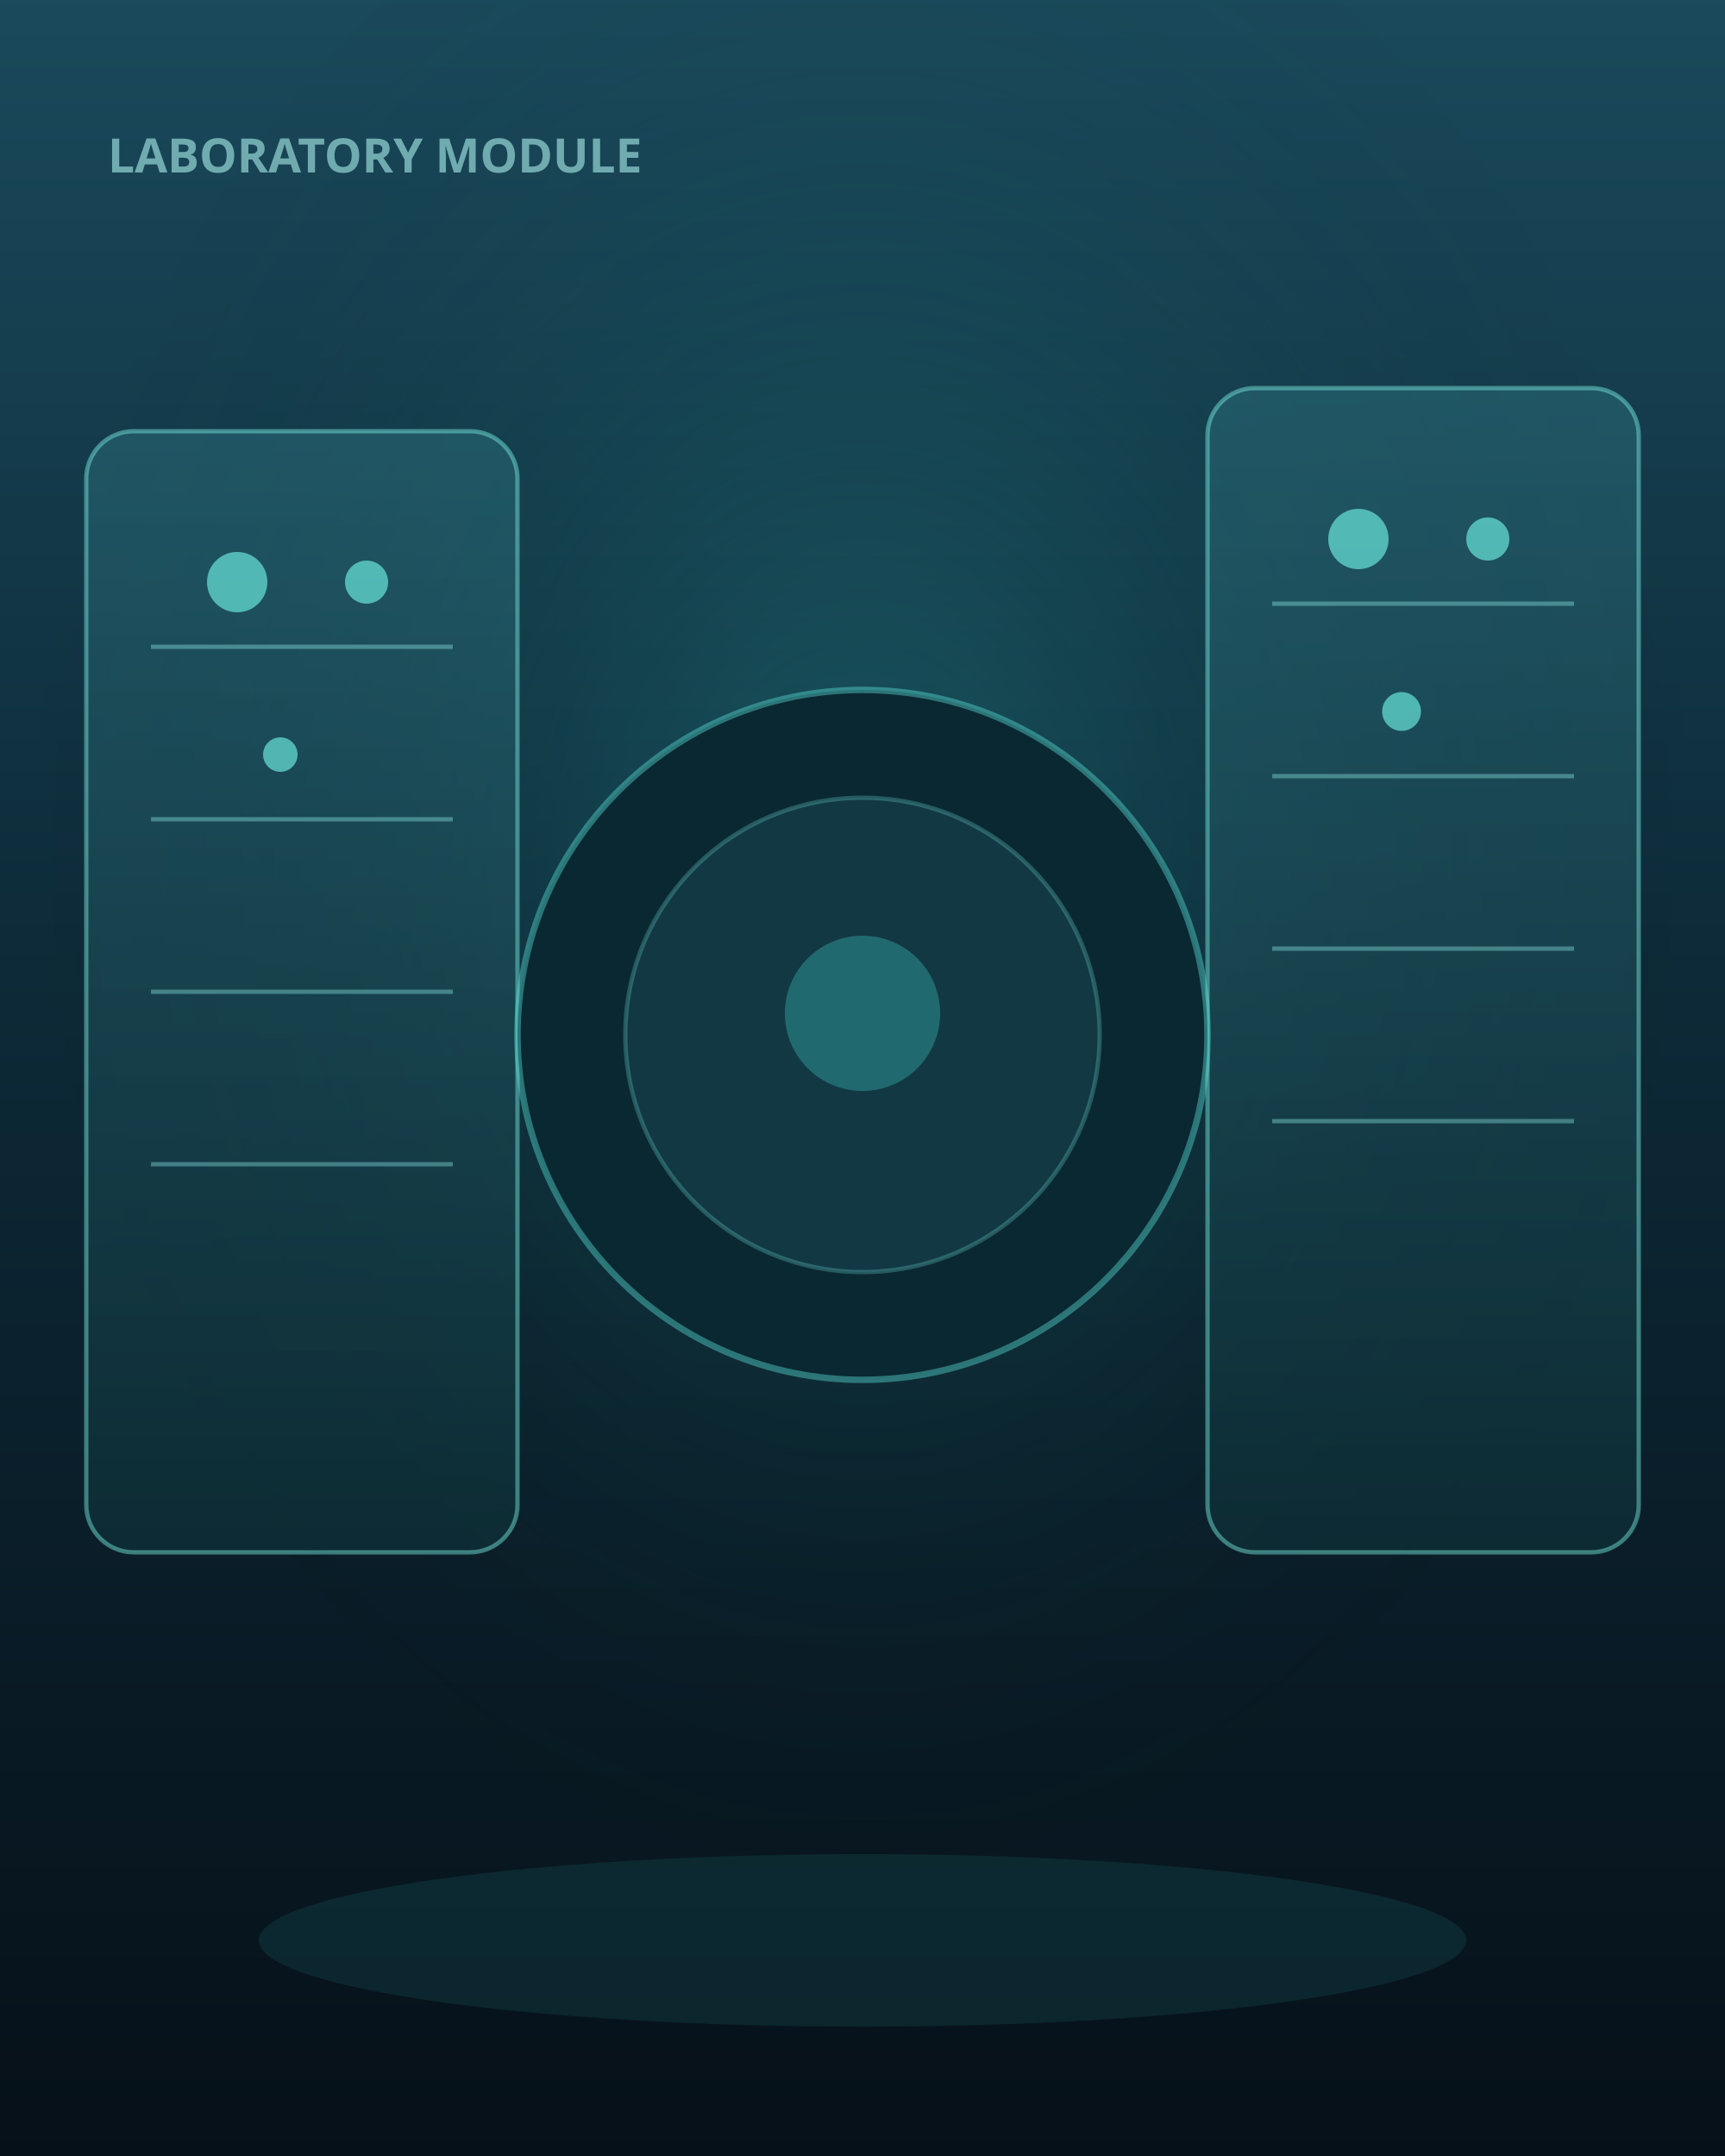
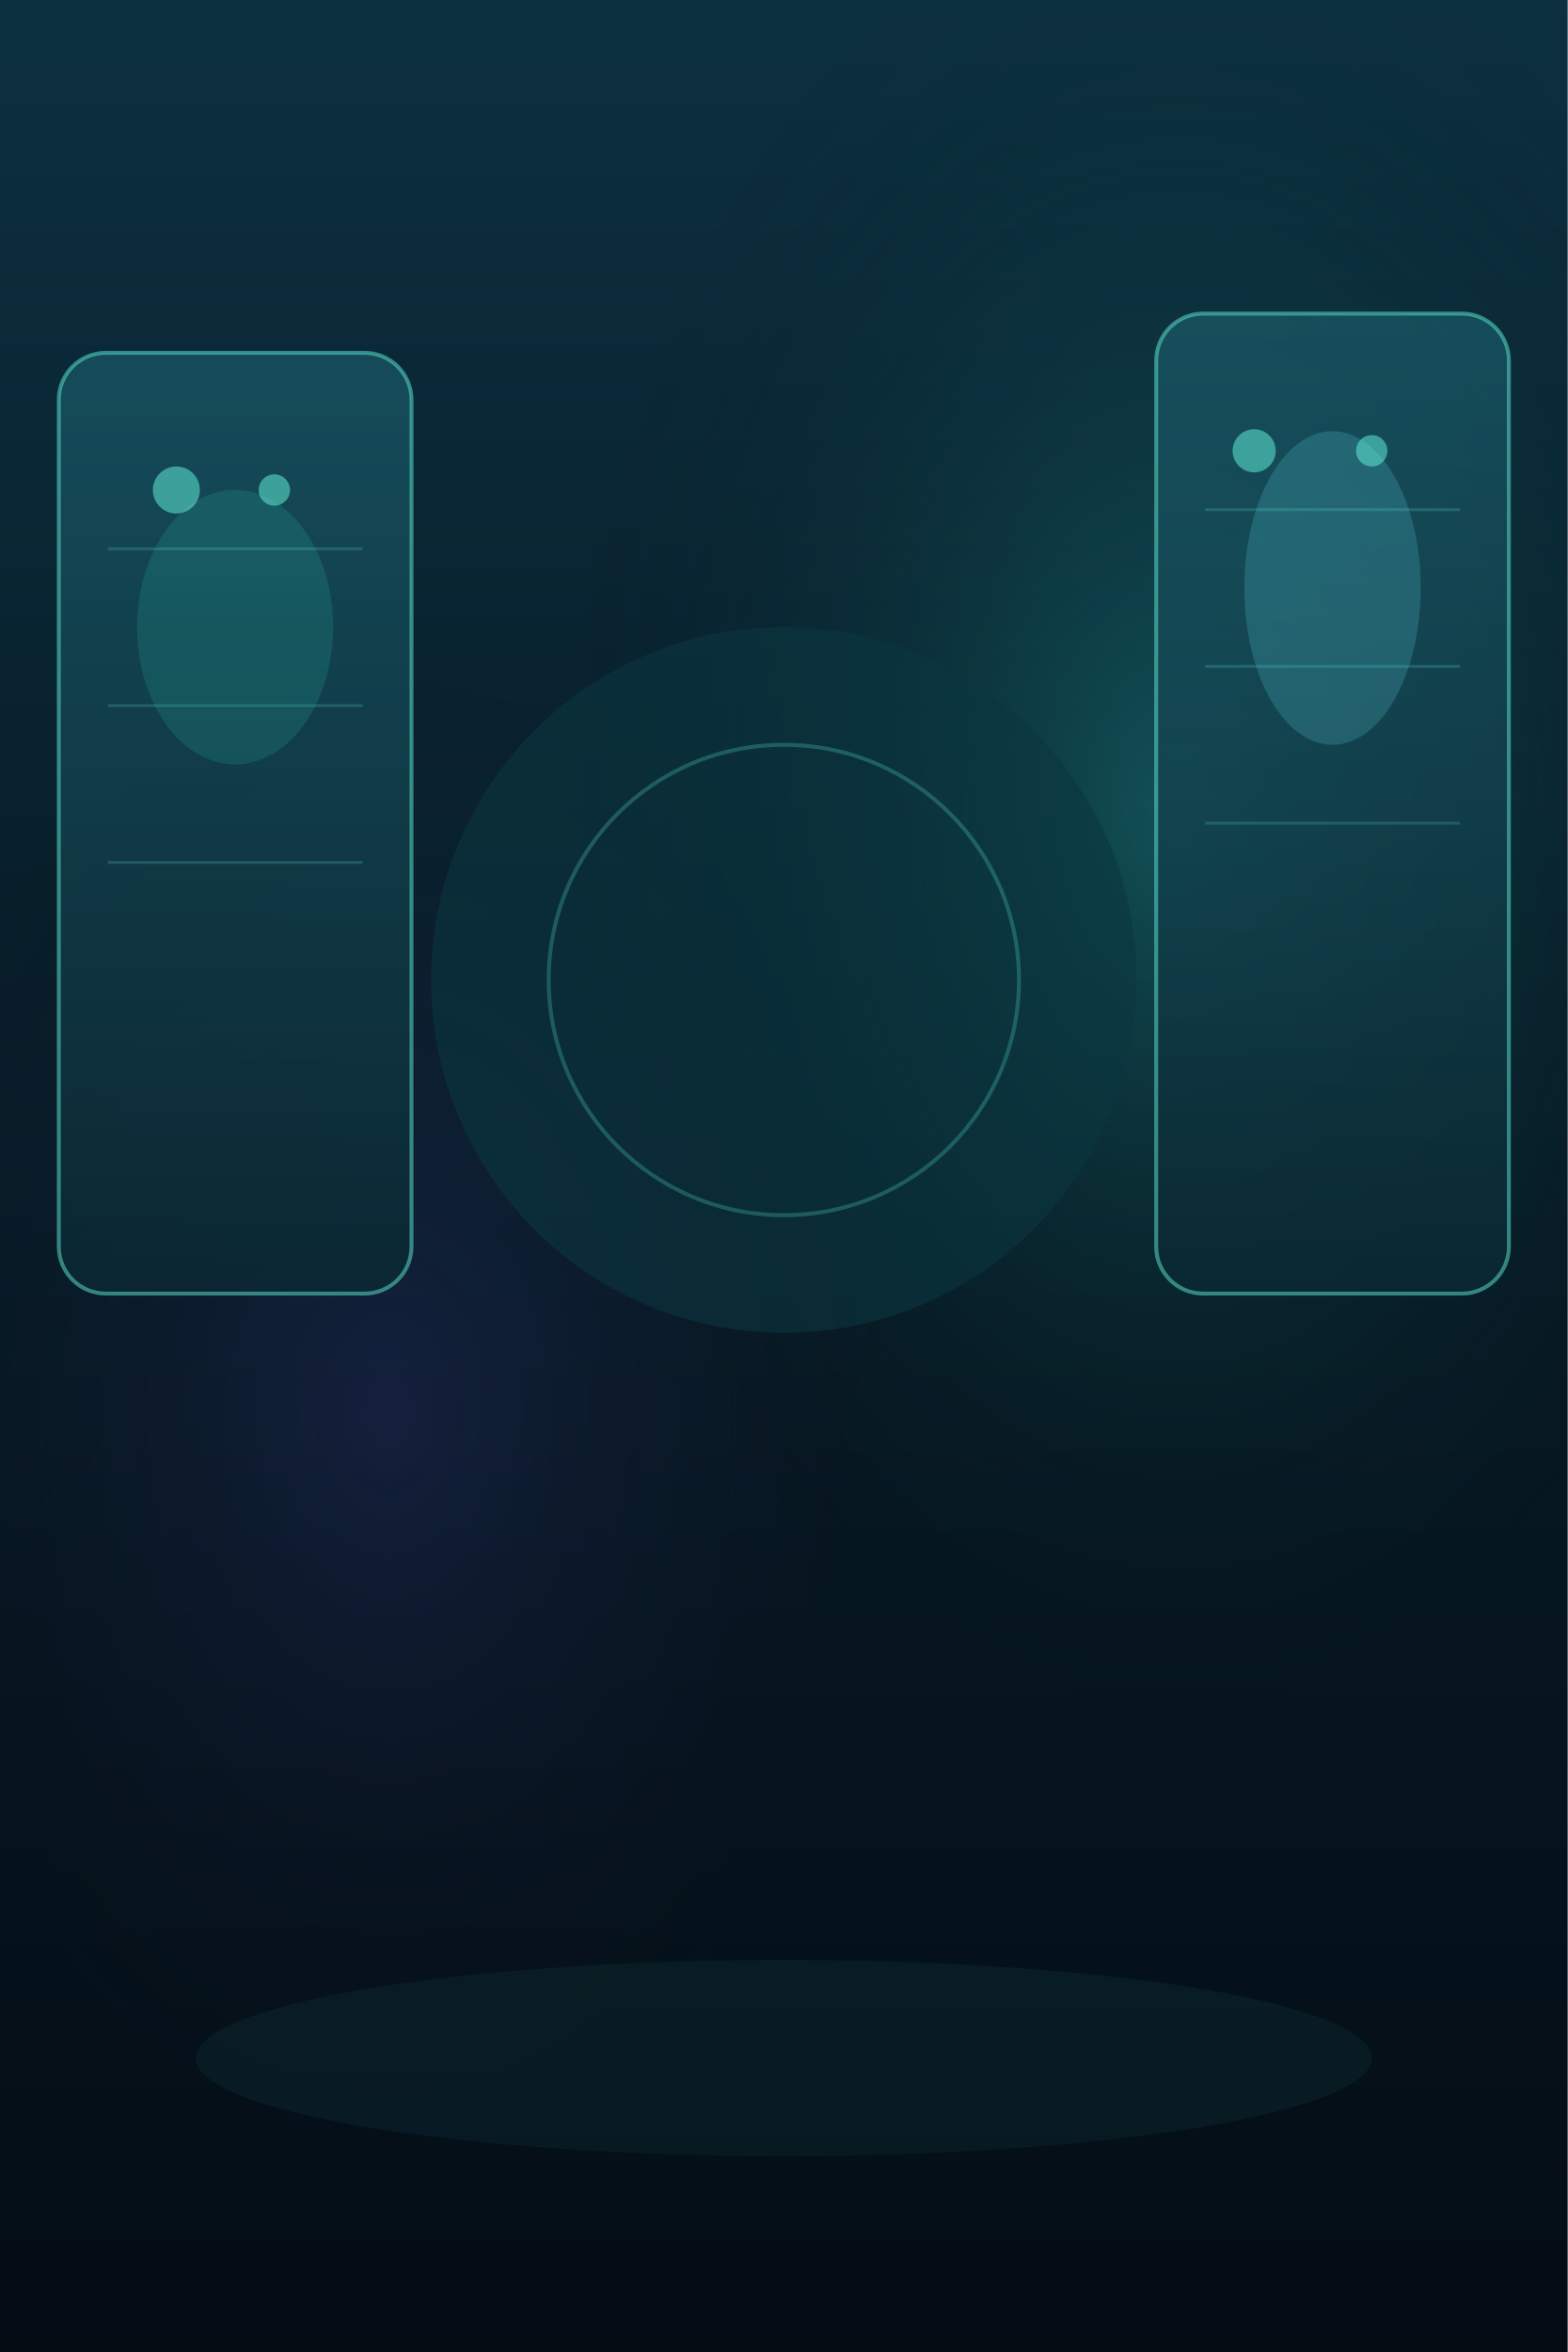
- <svg xmlns="http://www.w3.org/2000/svg" viewBox="0 0 800 1000">
+ <svg xmlns="http://www.w3.org/2000/svg" viewBox="0 0 800 1200" preserveAspectRatio="xMidYMid slice">
  <defs>
-     <linearGradient id="sky" x2="0" y2="1">
-       <stop stop-color="#1a4a5c" />
-       <stop offset=".45" stop-color="#0d2a38" />
-       <stop offset="1" stop-color="#061018" />
+     <linearGradient id="g" x2="0" y2="1">
+       <stop stop-color="#0c3040" />
+       <stop offset=".4" stop-color="#081e2a" />
+       <stop offset="1" stop-color="#040c14" />
    </linearGradient>
-     <radialGradient id="glow" cx="50%" cy="40%" r="50%">
-       <stop stop-color="#3dfff0" stop-opacity=".18" />
+     <radialGradient id="neon" cx="75%" cy="35%" r="40%">
+       <stop stop-color="#2ee9d8" stop-opacity=".25" />
+       <stop offset="1" stop-color="#000" stop-opacity="0" />
+     </radialGradient>
+     <radialGradient id="neon2" cx="25%" cy="60%" r="35%">
+       <stop stop-color="#7c5cff" stop-opacity=".12" />
      <stop offset="1" stop-color="#000" stop-opacity="0" />
    </radialGradient>
    <linearGradient id="tank" x2="0" y2="1">
-       <stop stop-color="#2a6b78" stop-opacity=".55" />
-       <stop offset="1" stop-color="#0e3038" stop-opacity=".7" />
+       <stop stop-color="#1a5a68" stop-opacity=".7" />
+       <stop offset="1" stop-color="#0a2832" stop-opacity=".85" />
    </linearGradient>
  </defs>
-   <rect width="800" height="1000" fill="url(#sky)" />
-   <rect width="800" height="1000" fill="url(#glow)" />
-   <rect x="40" y="200" width="200" height="520" rx="22" fill="url(#tank)" stroke="#7af0e6" stroke-opacity=".45" stroke-width="2" />
-   <rect x="560" y="180" width="200" height="540" rx="22" fill="url(#tank)" stroke="#7af0e6" stroke-opacity=".45" stroke-width="2" />
-   <g stroke="#9bfff6" stroke-opacity=".35" stroke-width="2">
-     <path d="M70 300h140M70 380h140M70 460h140M70 540h140" />
-     <path d="M590 280h140M590 360h140M590 440h140M590 520h140" />
+   <rect width="800" height="1200" fill="url(#g)" />
+   <rect width="800" height="1200" fill="url(#neon)" />
+   <rect width="800" height="1200" fill="url(#neon2)" />
+   <rect x="30" y="180" width="180" height="480" rx="24" fill="url(#tank)" stroke="#5eead4" stroke-opacity=".5" stroke-width="2" />
+   <ellipse cx="120" cy="320" rx="50" ry="70" fill="#2dd4bf" opacity=".15" />
+   <rect x="590" y="160" width="180" height="500" rx="24" fill="url(#tank)" stroke="#5eead4" stroke-opacity=".5" stroke-width="2" />
+   <ellipse cx="680" cy="300" rx="45" ry="80" fill="#67e8f9" opacity=".18" />
+   <circle cx="400" cy="500" r="180" fill="#0a3540" opacity=".6" />
+   <circle cx="400" cy="500" r="120" fill="none" stroke="#5eead4" stroke-opacity=".25" stroke-width="2" />
+   <g stroke="#5eead4" stroke-opacity=".2" stroke-width="1.5">
+     <path d="M55 280h130M55 360h130M55 440h130" />
+     <path d="M615 260h130M615 340h130M615 420h130" />
  </g>
-   <g fill="#6ef0e4" opacity=".65">
-     <circle cx="110" cy="270" r="14" />
-     <circle cx="170" cy="270" r="10" />
-     <circle cx="630" cy="250" r="14" />
-     <circle cx="690" cy="250" r="10" />
-     <circle cx="130" cy="350" r="8" />
-     <circle cx="650" cy="330" r="9" />
+   <g fill="#5eead4" opacity=".55">
+     <circle cx="90" cy="250" r="12" />
+     <circle cx="140" cy="250" r="8" />
+     <circle cx="640" cy="230" r="11" />
+     <circle cx="700" cy="230" r="8" />
  </g>
-   <circle cx="400" cy="480" r="160" fill="#0a2832" stroke="#5eeadf" stroke-opacity=".4" stroke-width="3" />
-   <circle cx="400" cy="480" r="110" fill="#123844" stroke="#7af0e6" stroke-opacity=".25" stroke-width="2" />
-   <circle cx="400" cy="470" r="36" fill="#4dffef" opacity=".25" />
-   <ellipse cx="400" cy="900" rx="280" ry="40" fill="#3dfff0" opacity=".08" />
-   <text x="50" y="80" fill="#b8fff9" font-family="system-ui,sans-serif" font-size="22" font-weight="700" opacity=".55">LABORATORY MODULE</text>
+   <ellipse cx="400" cy="1050" rx="300" ry="50" fill="#2dd4bf" opacity=".06" />
</svg>
